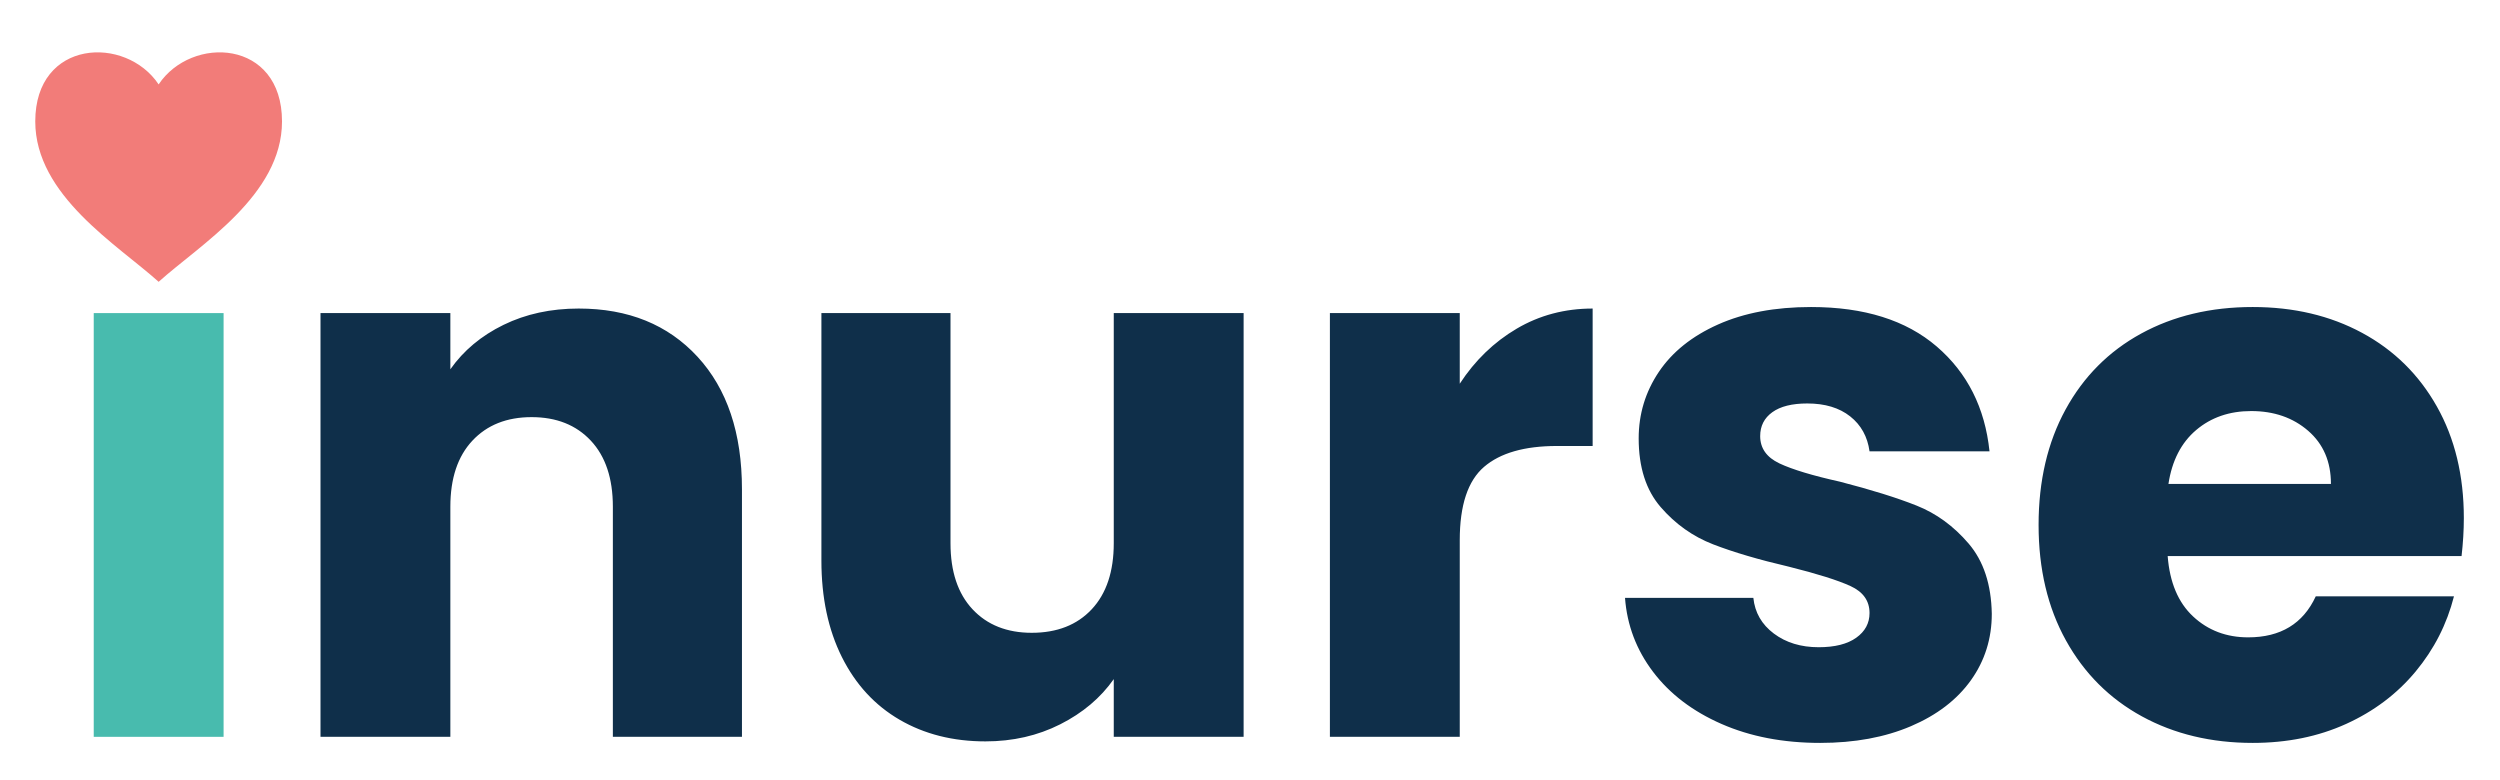
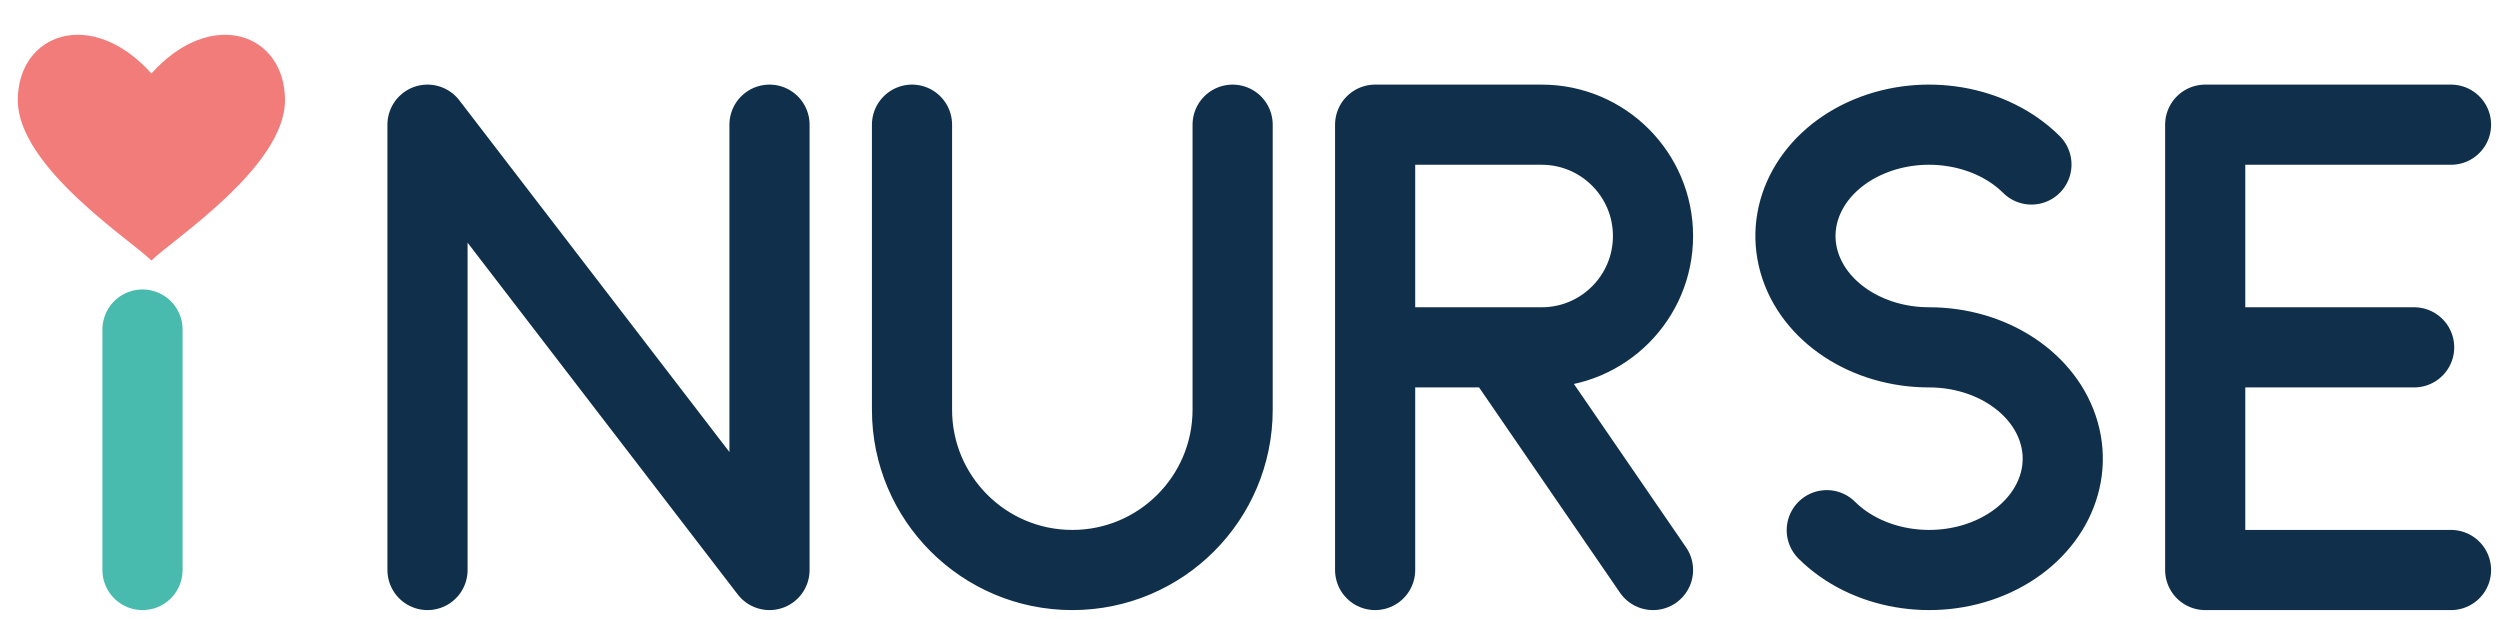
- <svg xmlns="http://www.w3.org/2000/svg" viewBox="-3.1 1.9 210.7 65.7" role="img" aria-label="iNurse">
-   <path d="M59.432 43.136V64.0H48.552V44.608Q48.552 41.024 46.696 39.04Q44.84 37.056 41.704 37.056Q38.568 37.056 36.712 39.04Q34.856 41.024 34.856 44.608V64.0H23.912V28.288H34.856V33.024Q36.52 30.656 39.336 29.28Q42.152 27.904 45.672 27.904Q51.944 27.904 55.688 31.968Q59.432 36.032 59.432 43.136Z M101.712 28.288V64.0H90.768V59.136Q89.104 61.504 86.256 62.944Q83.408 64.384 79.952 64.384Q75.856 64.384 72.72 62.56Q69.584 60.736 67.856 57.28Q66.128 53.824 66.128 49.152V28.288H77.008V47.68Q77.008 51.264 78.864 53.248Q80.72 55.232 83.856 55.232Q87.056 55.232 88.912 53.248Q90.768 51.264 90.768 47.68V28.288Z M131.128 27.904V39.488H128.12Q124.024 39.488 121.976 41.248Q119.928 43.008 119.928 47.424V64.0H108.984V28.288H119.928V34.24Q121.848 31.296 124.728 29.6Q127.608 27.904 131.128 27.904Z M133.856 52.288H144.672Q144.864 54.144 146.4 55.296Q147.936 56.448 150.176 56.448Q152.224 56.448 153.344 55.648Q154.464 54.848 154.464 53.568Q154.464 52.032 152.864 51.296Q151.264 50.56 147.68 49.664Q143.84 48.768 141.28 47.776Q138.72 46.784 136.864 44.64Q135.008 42.496 135.008 38.848Q135.008 35.776 136.704 33.248Q138.4 30.72 141.696 29.248Q144.992 27.776 149.536 27.776Q156.256 27.776 160.128 31.104Q164.0 34.432 164.576 39.936H154.464Q154.208 38.08 152.832 36.992Q151.456 35.904 149.216 35.904Q147.296 35.904 146.272 36.64Q145.248 37.376 145.248 38.656Q145.248 40.192 146.88 40.96Q148.512 41.728 151.968 42.496Q155.936 43.52 158.432 44.512Q160.928 45.504 162.816 47.712Q164.704 49.92 164.768 53.632Q164.768 56.768 163.008 59.232Q161.248 61.696 157.952 63.104Q154.656 64.512 150.304 64.512Q145.632 64.512 141.984 62.912Q138.336 61.312 136.224 58.528Q134.112 55.744 133.856 52.288Z M204.36 48.768H179.592Q179.848 52.096 181.736 53.856Q183.624 55.616 186.376 55.616Q190.472 55.616 192.072 52.16H203.72Q202.824 55.68 200.488 58.496Q198.152 61.312 194.632 62.912Q191.112 64.512 186.76 64.512Q181.512 64.512 177.416 62.272Q173.32 60.032 171.016 55.872Q168.712 51.712 168.712 46.144Q168.712 40.576 170.984 36.416Q173.256 32.256 177.352 30.016Q181.448 27.776 186.76 27.776Q191.944 27.776 195.976 29.952Q200.008 32.128 202.28 36.16Q204.552 40.192 204.552 45.568Q204.552 47.104 204.36 48.768ZM193.352 42.688Q193.352 39.872 191.432 38.208Q189.512 36.544 186.632 36.544Q183.88 36.544 181.992 38.144Q180.104 39.744 179.656 42.688Z" fill="#0F2F4A" />
-   <path d="M15.744 28.288V64.0H4.8V28.288Z" fill="#48BBAE" />
-   <path transform="translate(10.27,14.56) scale(1.733)" d="M0,-3.2 C-1.6,-5.6 -6,-5.4 -6,-1.4 C-6,2.2 -2,4.6 0,6.4 C2,4.6 6,2.2 6,-1.4 C6,-5.4 1.6,-5.6 0,-3.2Z" fill="#F27C79" />
+ <svg xmlns="http://www.w3.org/2000/svg" viewBox="-2.00 36.00 280.70 69.50" role="img" aria-label="iNurse">
+   <path d="M46.00,100 V50 L84.40,100 V50 M100.40,50 V82.00 A18.00 18.00 0 0 0 136.40,82.00 V50 M152.40,100 V50 H171.10 A12.50 12.50 0 0 1 171.10,75.00 H152.40 M166.44,75.00 L183.60,100 M226.09,54.47 A15.00 12.50 0 1 0 214.60,75.00 A15.00 12.50 0 1 1 203.11,95.53 M273.20,50 H245.60 V100 H273.20 M245.60,75.00 H269.06" stroke="#0F2F4A" fill="none" stroke-width="9" stroke-linecap="round" stroke-linejoin="round" />
+   <path d="M14,100 V73.00" stroke="#48BBAE" fill="none" stroke-width="9" stroke-linecap="round" stroke-linejoin="round" />
+   <path d="M15.00,65.25 C12.75,63.00 0.00,54.75 0.00,47.25 C0.00,39.75 8.25,36.75 15.00,44.25 C21.75,36.75 30.00,39.75 30.00,47.25 C30.00,54.75 17.25,63.00 15.00,65.25 Z" fill="#F27C79" />
</svg>
